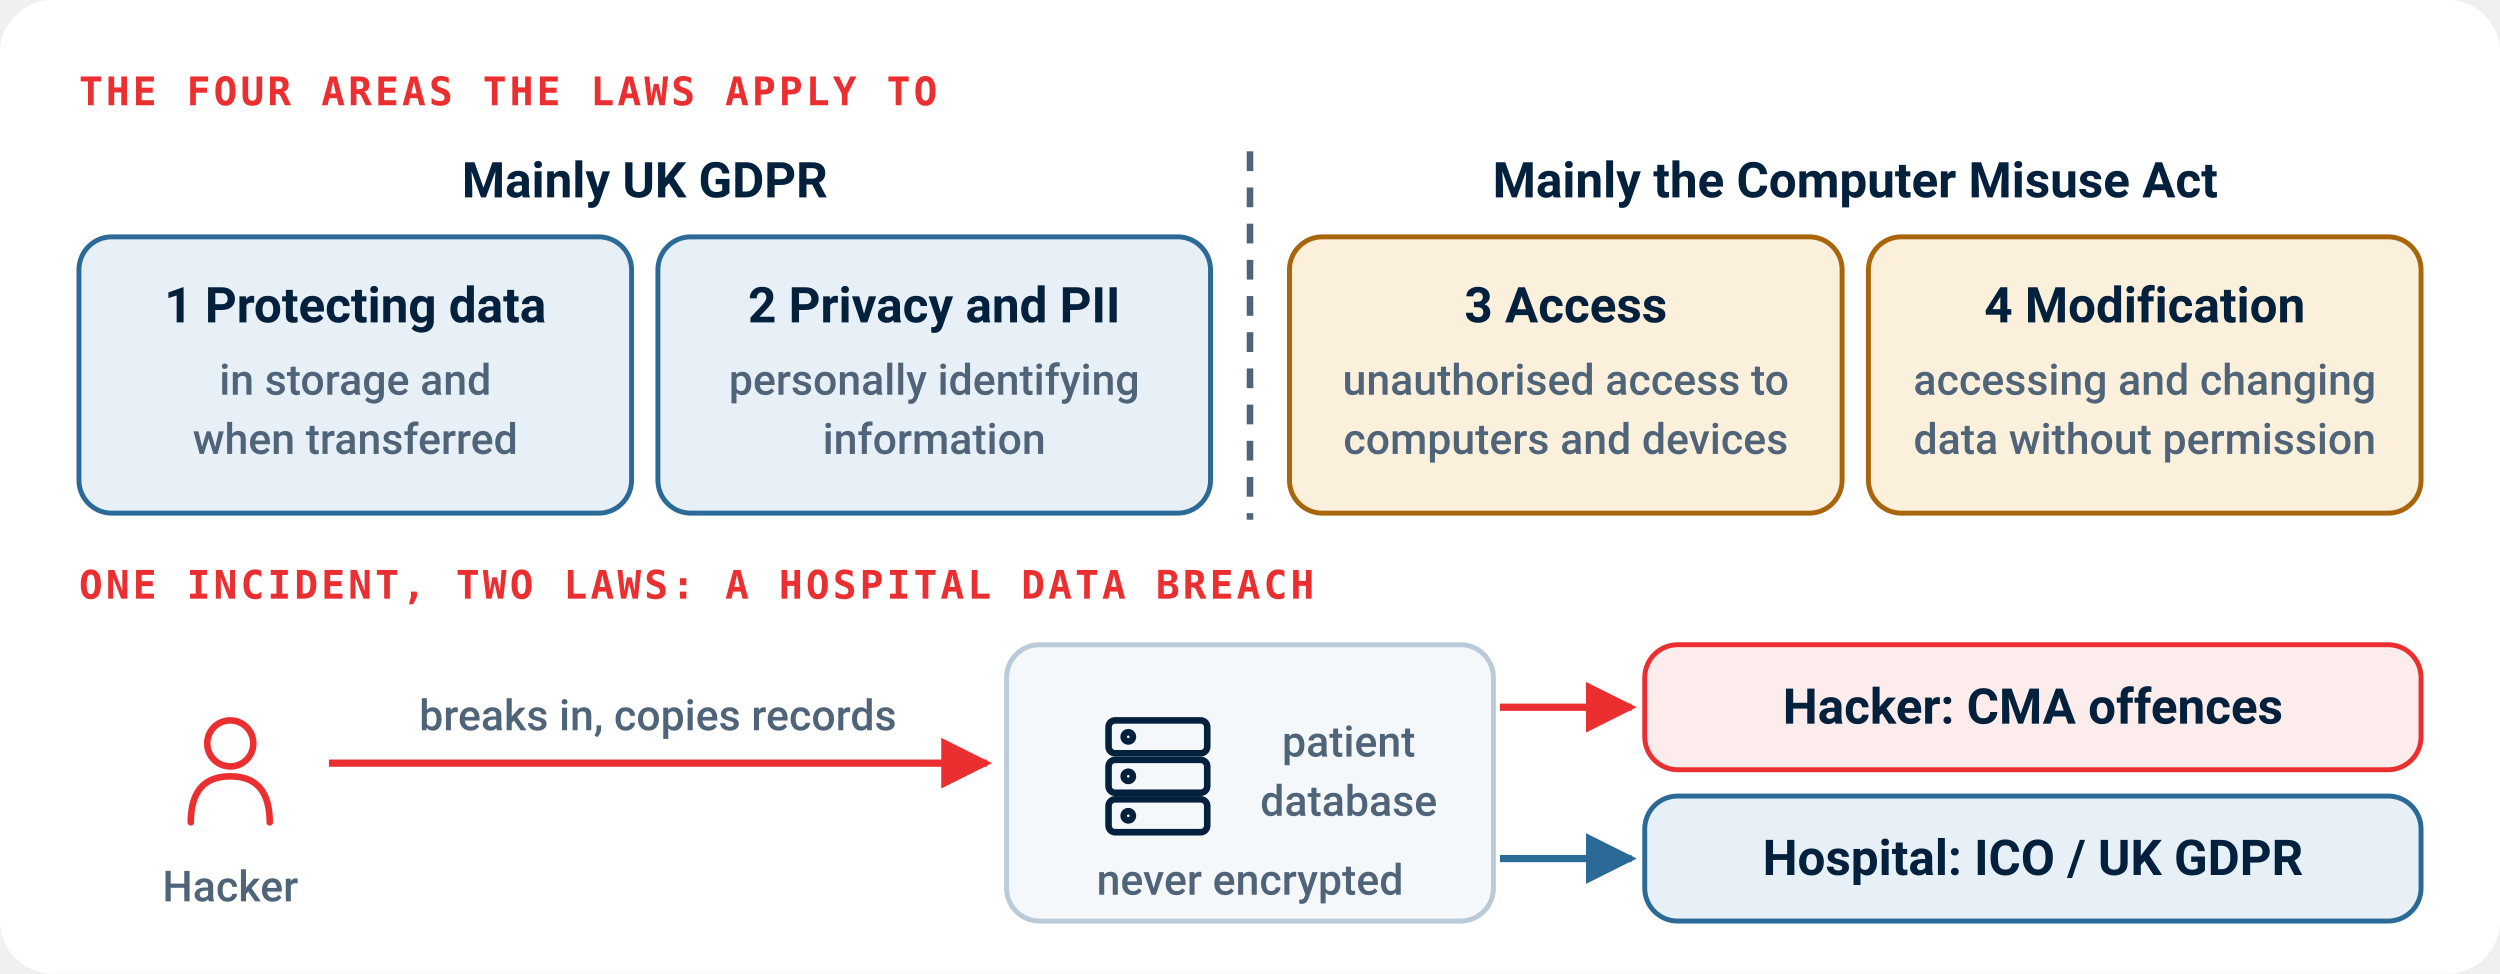
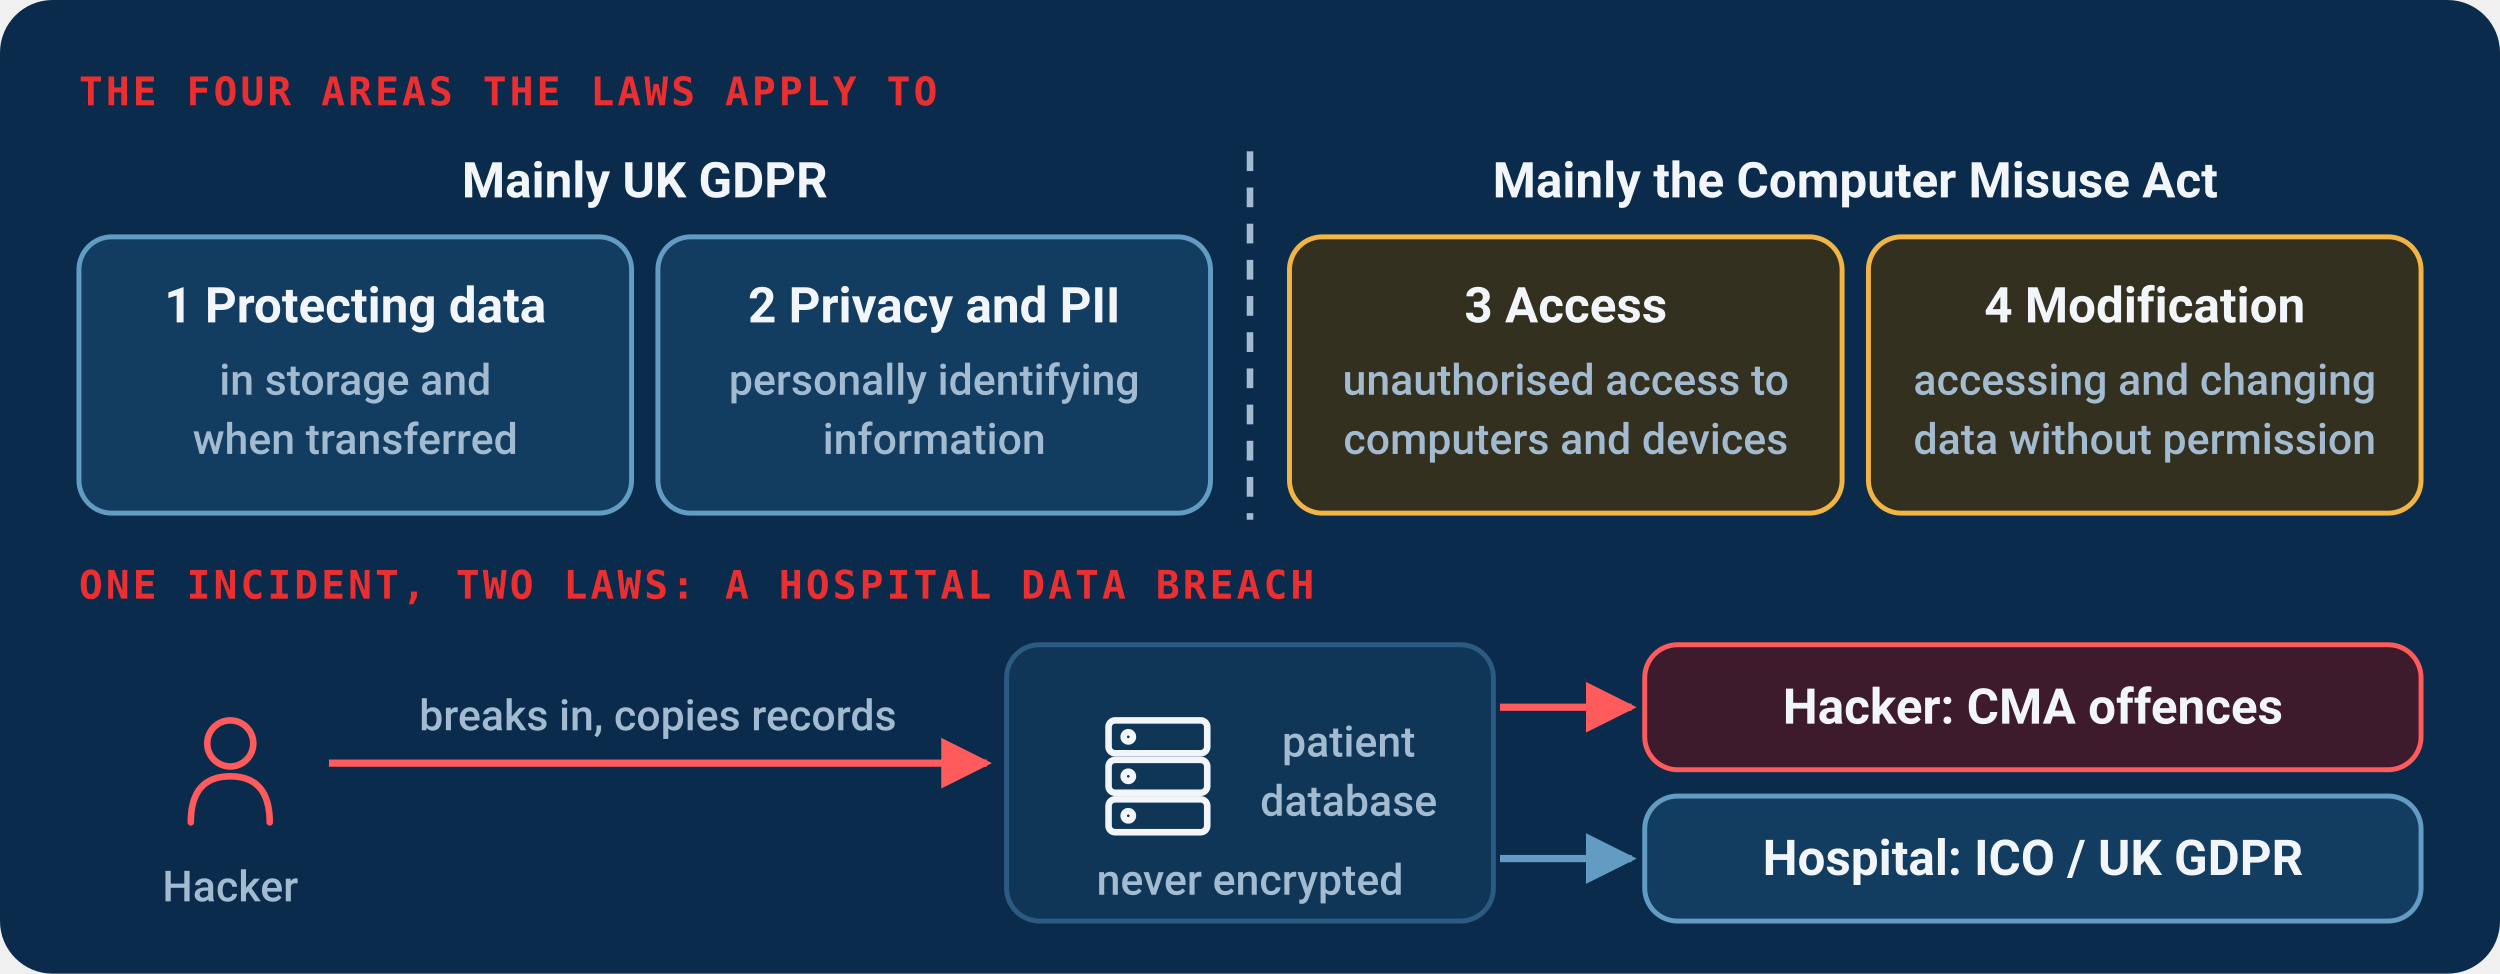
<svg xmlns="http://www.w3.org/2000/svg" viewBox="0 0 760 296" width="760" height="296" role="img" aria-labelledby="t d">
  <style>
- .bg{fill:#ffffff}
- .t{font:600 15px system-ui,-apple-system,'Segoe UI',Roboto,sans-serif;fill:#03203c}
- .tb{font:700 17px system-ui,-apple-system,'Segoe UI',Roboto,sans-serif;fill:#03203c}
- .s{font:500 13px system-ui,-apple-system,'Segoe UI',Roboto,sans-serif;fill:#4f6478}
- .m{font:600 13px ui-monospace,Menlo,Consolas,monospace;fill:#03203c}
+ .bg{fill:#0a2b4b}
+ .t{font:600 15px system-ui,-apple-system,'Segoe UI',Roboto,sans-serif;fill:#f2f6fa}
+ .tb{font:700 17px system-ui,-apple-system,'Segoe UI',Roboto,sans-serif;fill:#f2f6fa}
+ .s{font:500 13px system-ui,-apple-system,'Segoe UI',Roboto,sans-serif;fill:#a3bbd0}
+ .m{font:600 13px ui-monospace,Menlo,Consolas,monospace;fill:#f2f6fa}
.h{font:700 12px ui-monospace,Menlo,Consolas,monospace;fill:#eb2f31;letter-spacing:.08em}
.w{fill:#ffffff}
- .box{fill:#f5f8fb;stroke:#b9cad8;stroke-width:1.5}
- .acc{fill:#e7f0f7;stroke:#2b6a96;stroke-width:1.5}
- .bad{fill:#fdecec;stroke:#eb2f31;stroke-width:1.5}
- .good{fill:#e1f3e8;stroke:#1d7a45;stroke-width:1.5}
- .amb{fill:#fbf0dc;stroke:#a8650a;stroke-width:1.5}
- .dim{fill:#eef3f7;stroke:#cddbe7;stroke-width:1.5}
- .solid-acc{fill:#2b6a96}.solid-bad{fill:#eb2f31}.solid-good{fill:#1d7a45}.solid-amb{fill:#a8650a}.solid-ink{fill:#03203c}
- .ln{stroke:#4f6478;stroke-width:2;fill:none}
- .ln-acc{stroke:#2b6a96;stroke-width:2.2;fill:none}
- .ln-bad{stroke:#eb2f31;stroke-width:2.2;fill:none}
- .ln-good{stroke:#1d7a45;stroke-width:2.2;fill:none}
+ .box{fill:#0f3557;stroke:#2c5a80;stroke-width:1.5}
+ .acc{fill:#123c60;stroke:#629cc3;stroke-width:1.5}
+ .bad{fill:#3d1a2c;stroke:#ff5a5c;stroke-width:1.5}
+ .good{fill:#0f3b3a;stroke:#4cc38a;stroke-width:1.5}
+ .amb{fill:#33301f;stroke:#f2b544;stroke-width:1.5}
+ .dim{fill:#0c3052;stroke:#24496b;stroke-width:1.5}
+ .solid-acc{fill:#629cc3}.solid-bad{fill:#eb2f31}.solid-good{fill:#2f9a5f}.solid-amb{fill:#c98f22}.solid-ink{fill:#f2f6fa}
+ .ln{stroke:#a3bbd0;stroke-width:2;fill:none}
+ .ln-acc{stroke:#629cc3;stroke-width:2.2;fill:none}
+ .ln-bad{stroke:#ff5a5c;stroke-width:2.2;fill:none}
+ .ln-good{stroke:#4cc38a;stroke-width:2.2;fill:none}
.dash{stroke-dasharray:6 5}
- .tx-acc{fill:#2b6a96}.tx-bad{fill:#d4282a}.tx-good{fill:#1d7a45}.tx-amb{fill:#a8650a}
- .ic{fill:none;stroke:#03203c;stroke-width:2;stroke-linecap:round;stroke-linejoin:round}
- .ic-bad{fill:none;stroke:#eb2f31;stroke-width:2;stroke-linecap:round;stroke-linejoin:round}
- .ic-acc{fill:none;stroke:#2b6a96;stroke-width:2;stroke-linecap:round;stroke-linejoin:round}
- .mk-ln{fill:#4f6478}.mk-acc{fill:#2b6a96}.mk-bad{fill:#eb2f31}.mk-good{fill:#1d7a45}
+ .tx-acc{fill:#629cc3}.tx-bad{fill:#ff5a5c}.tx-good{fill:#4cc38a}.tx-amb{fill:#f2b544}
+ .ic{fill:none;stroke:#f2f6fa;stroke-width:2;stroke-linecap:round;stroke-linejoin:round}
+ .ic-bad{fill:none;stroke:#ff5a5c;stroke-width:2;stroke-linecap:round;stroke-linejoin:round}
+ .ic-acc{fill:none;stroke:#629cc3;stroke-width:2;stroke-linecap:round;stroke-linejoin:round}
+ .mk-ln{fill:#a3bbd0}.mk-acc{fill:#629cc3}.mk-bad{fill:#ff5a5c}.mk-good{fill:#4cc38a}
</style>
  <defs>
    <marker id="a-ln" viewBox="0 0 10 10" refX="9" refY="5" markerWidth="7" markerHeight="7" orient="auto-start-reverse">
      <path d="M0 0 10 5 0 10z" class="mk-ln" />
    </marker>
    <marker id="a-acc" viewBox="0 0 10 10" refX="9" refY="5" markerWidth="7" markerHeight="7" orient="auto-start-reverse">
      <path d="M0 0 10 5 0 10z" class="mk-acc" />
    </marker>
    <marker id="a-bad" viewBox="0 0 10 10" refX="9" refY="5" markerWidth="7" markerHeight="7" orient="auto-start-reverse">
      <path d="M0 0 10 5 0 10z" class="mk-bad" />
    </marker>
    <marker id="a-good" viewBox="0 0 10 10" refX="9" refY="5" markerWidth="7" markerHeight="7" orient="auto-start-reverse">
      <path d="M0 0 10 5 0 10z" class="mk-good" />
    </marker>
  </defs>
  <rect class="bg" width="760" height="296" rx="16" />
  <text x="24" y="32" class="h" text-anchor="start">THE FOUR AREAS THE LAWS APPLY TO</text>
  <text x="196" y="60" class="t" text-anchor="middle">Mainly UK GDPR</text>
  <text x="564" y="60" class="t" text-anchor="middle">Mainly the Computer Misuse Act</text>
  <rect x="24" y="72" width="168" height="84" rx="10" class="acc" />
  <text x="108" y="98" class="t" text-anchor="middle">1 Protecting data</text>
  <text x="108" y="120" class="s" text-anchor="middle">in storage and</text>
  <text x="108" y="138" class="s" text-anchor="middle">when transferred</text>
  <rect x="200" y="72" width="168" height="84" rx="10" class="acc" />
  <text x="284" y="98" class="t" text-anchor="middle">2 Privacy and PII</text>
  <text x="284" y="120" class="s" text-anchor="middle">personally identifying</text>
  <text x="284" y="138" class="s" text-anchor="middle">information</text>
  <rect x="392" y="72" width="168" height="84" rx="10" class="amb" />
  <text x="476" y="98" class="t" text-anchor="middle">3 Access</text>
  <text x="476" y="120" class="s" text-anchor="middle">unauthorised access to</text>
  <text x="476" y="138" class="s" text-anchor="middle">computers and devices</text>
  <rect x="568" y="72" width="168" height="84" rx="10" class="amb" />
  <text x="652" y="98" class="t" text-anchor="middle">4 Modification</text>
  <text x="652" y="120" class="s" text-anchor="middle">accessing and changing</text>
  <text x="652" y="138" class="s" text-anchor="middle">data without permission</text>
  <path d="M380 46 V158" class="ln dash" />
  <text x="24" y="182" class="h" text-anchor="start">ONE INCIDENT, TWO LAWS: A HOSPITAL DATA BREACH</text>
  <circle cx="70" cy="226" r="7" class="ic-bad" />
  <path d="M58 250 q0 -14 12 -14 q12 0 12 14" class="ic-bad" />
  <text x="70" y="274" class="s" text-anchor="middle">Hacker</text>
  <path d="M100 232 L300 232" class="ln-bad" marker-end="url(#a-bad)" />
  <text x="200" y="222" class="s" text-anchor="middle">breaks in, copies records</text>
  <rect x="306" y="196" width="148" height="84" rx="10" class="box" />
  <rect x="337" y="219" width="30" height="10" rx="2" class="ic" />
  <circle cx="343" cy="224" r="1.4" class="ic" />
  <rect x="337" y="231" width="30" height="10" rx="2" class="ic" />
  <circle cx="343" cy="236" r="1.4" class="ic" />
  <rect x="337" y="243" width="30" height="10" rx="2" class="ic" />
  <circle cx="343" cy="248" r="1.4" class="ic" />
  <text x="410" y="230" class="s" text-anchor="middle">patient</text>
  <text x="410" y="248" class="s" text-anchor="middle">database</text>
  <text x="380" y="272" class="s" text-anchor="middle">never encrypted</text>
  <rect x="500" y="196" width="236" height="38" rx="10" class="bad" />
  <text x="618" y="220" class="t" text-anchor="middle">Hacker: CMA offences</text>
  <rect x="500" y="242" width="236" height="38" rx="10" class="acc" />
  <text x="618" y="266" class="t" text-anchor="middle">Hospital: ICO / UK GDPR</text>
  <path d="M456 215 L496 215" class="ln-bad" marker-end="url(#a-bad)" />
  <path d="M456 261 L496 261" class="ln-acc" marker-end="url(#a-acc)" />
</svg>
